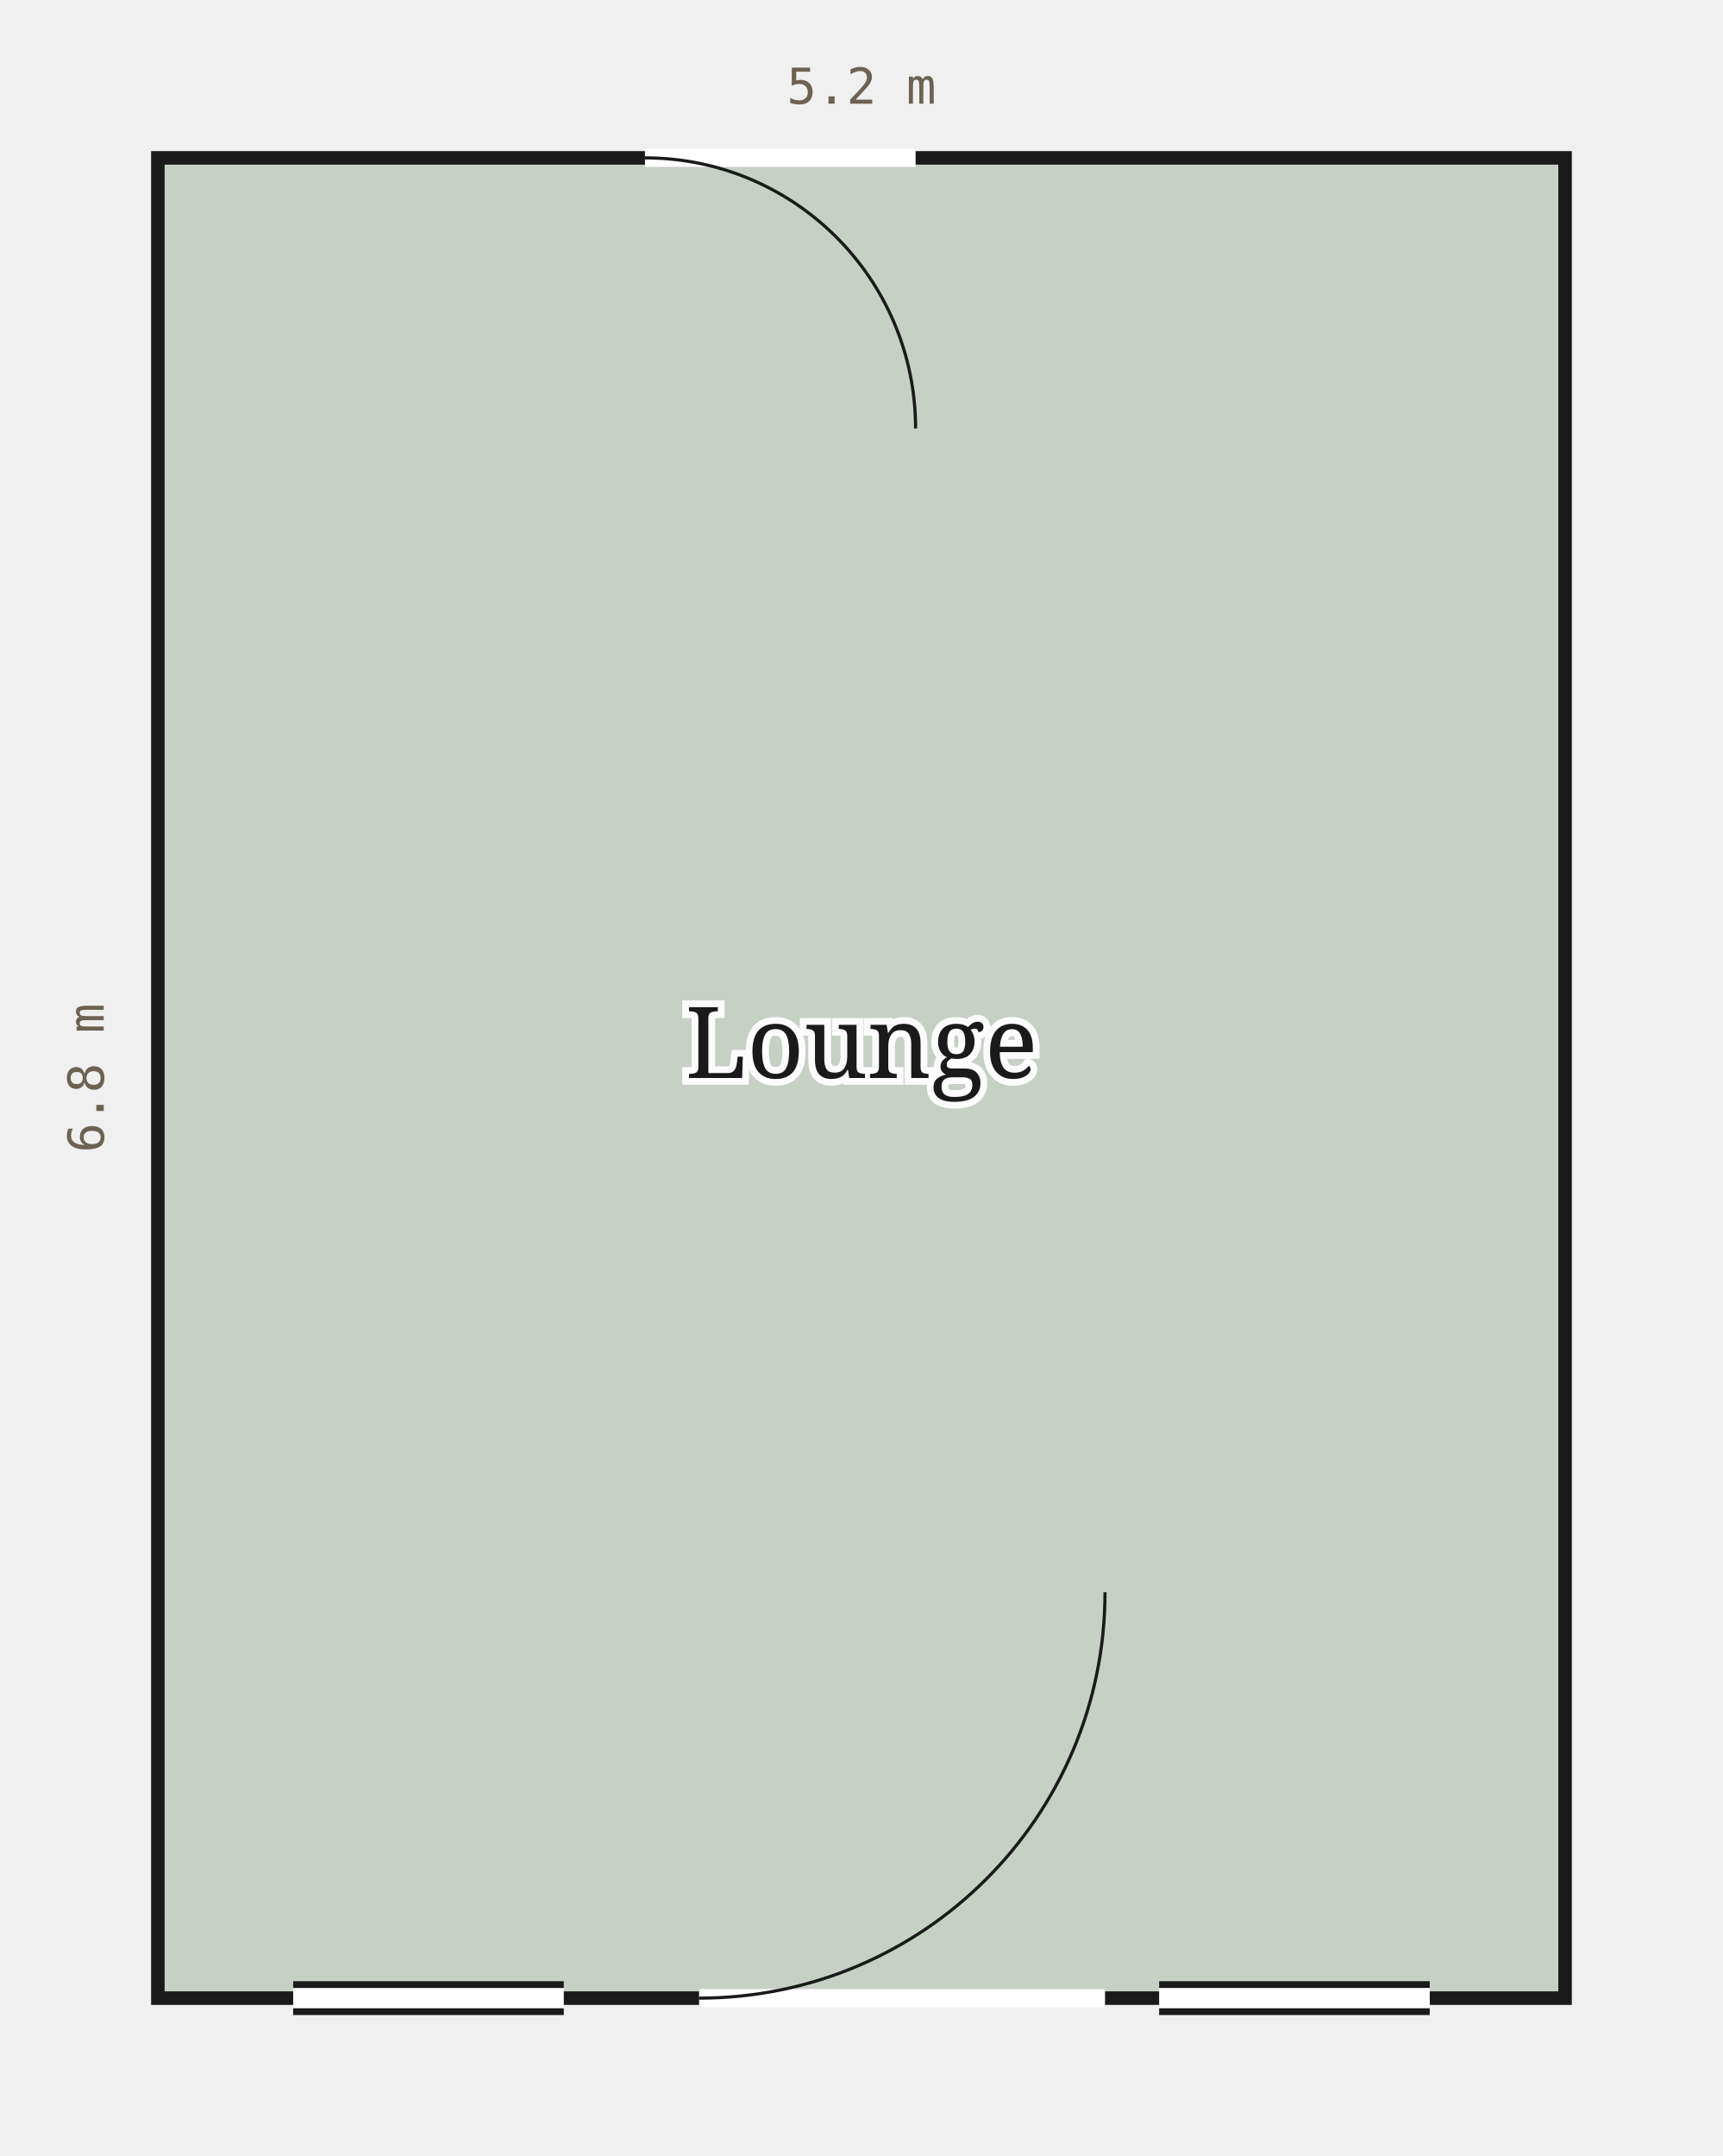
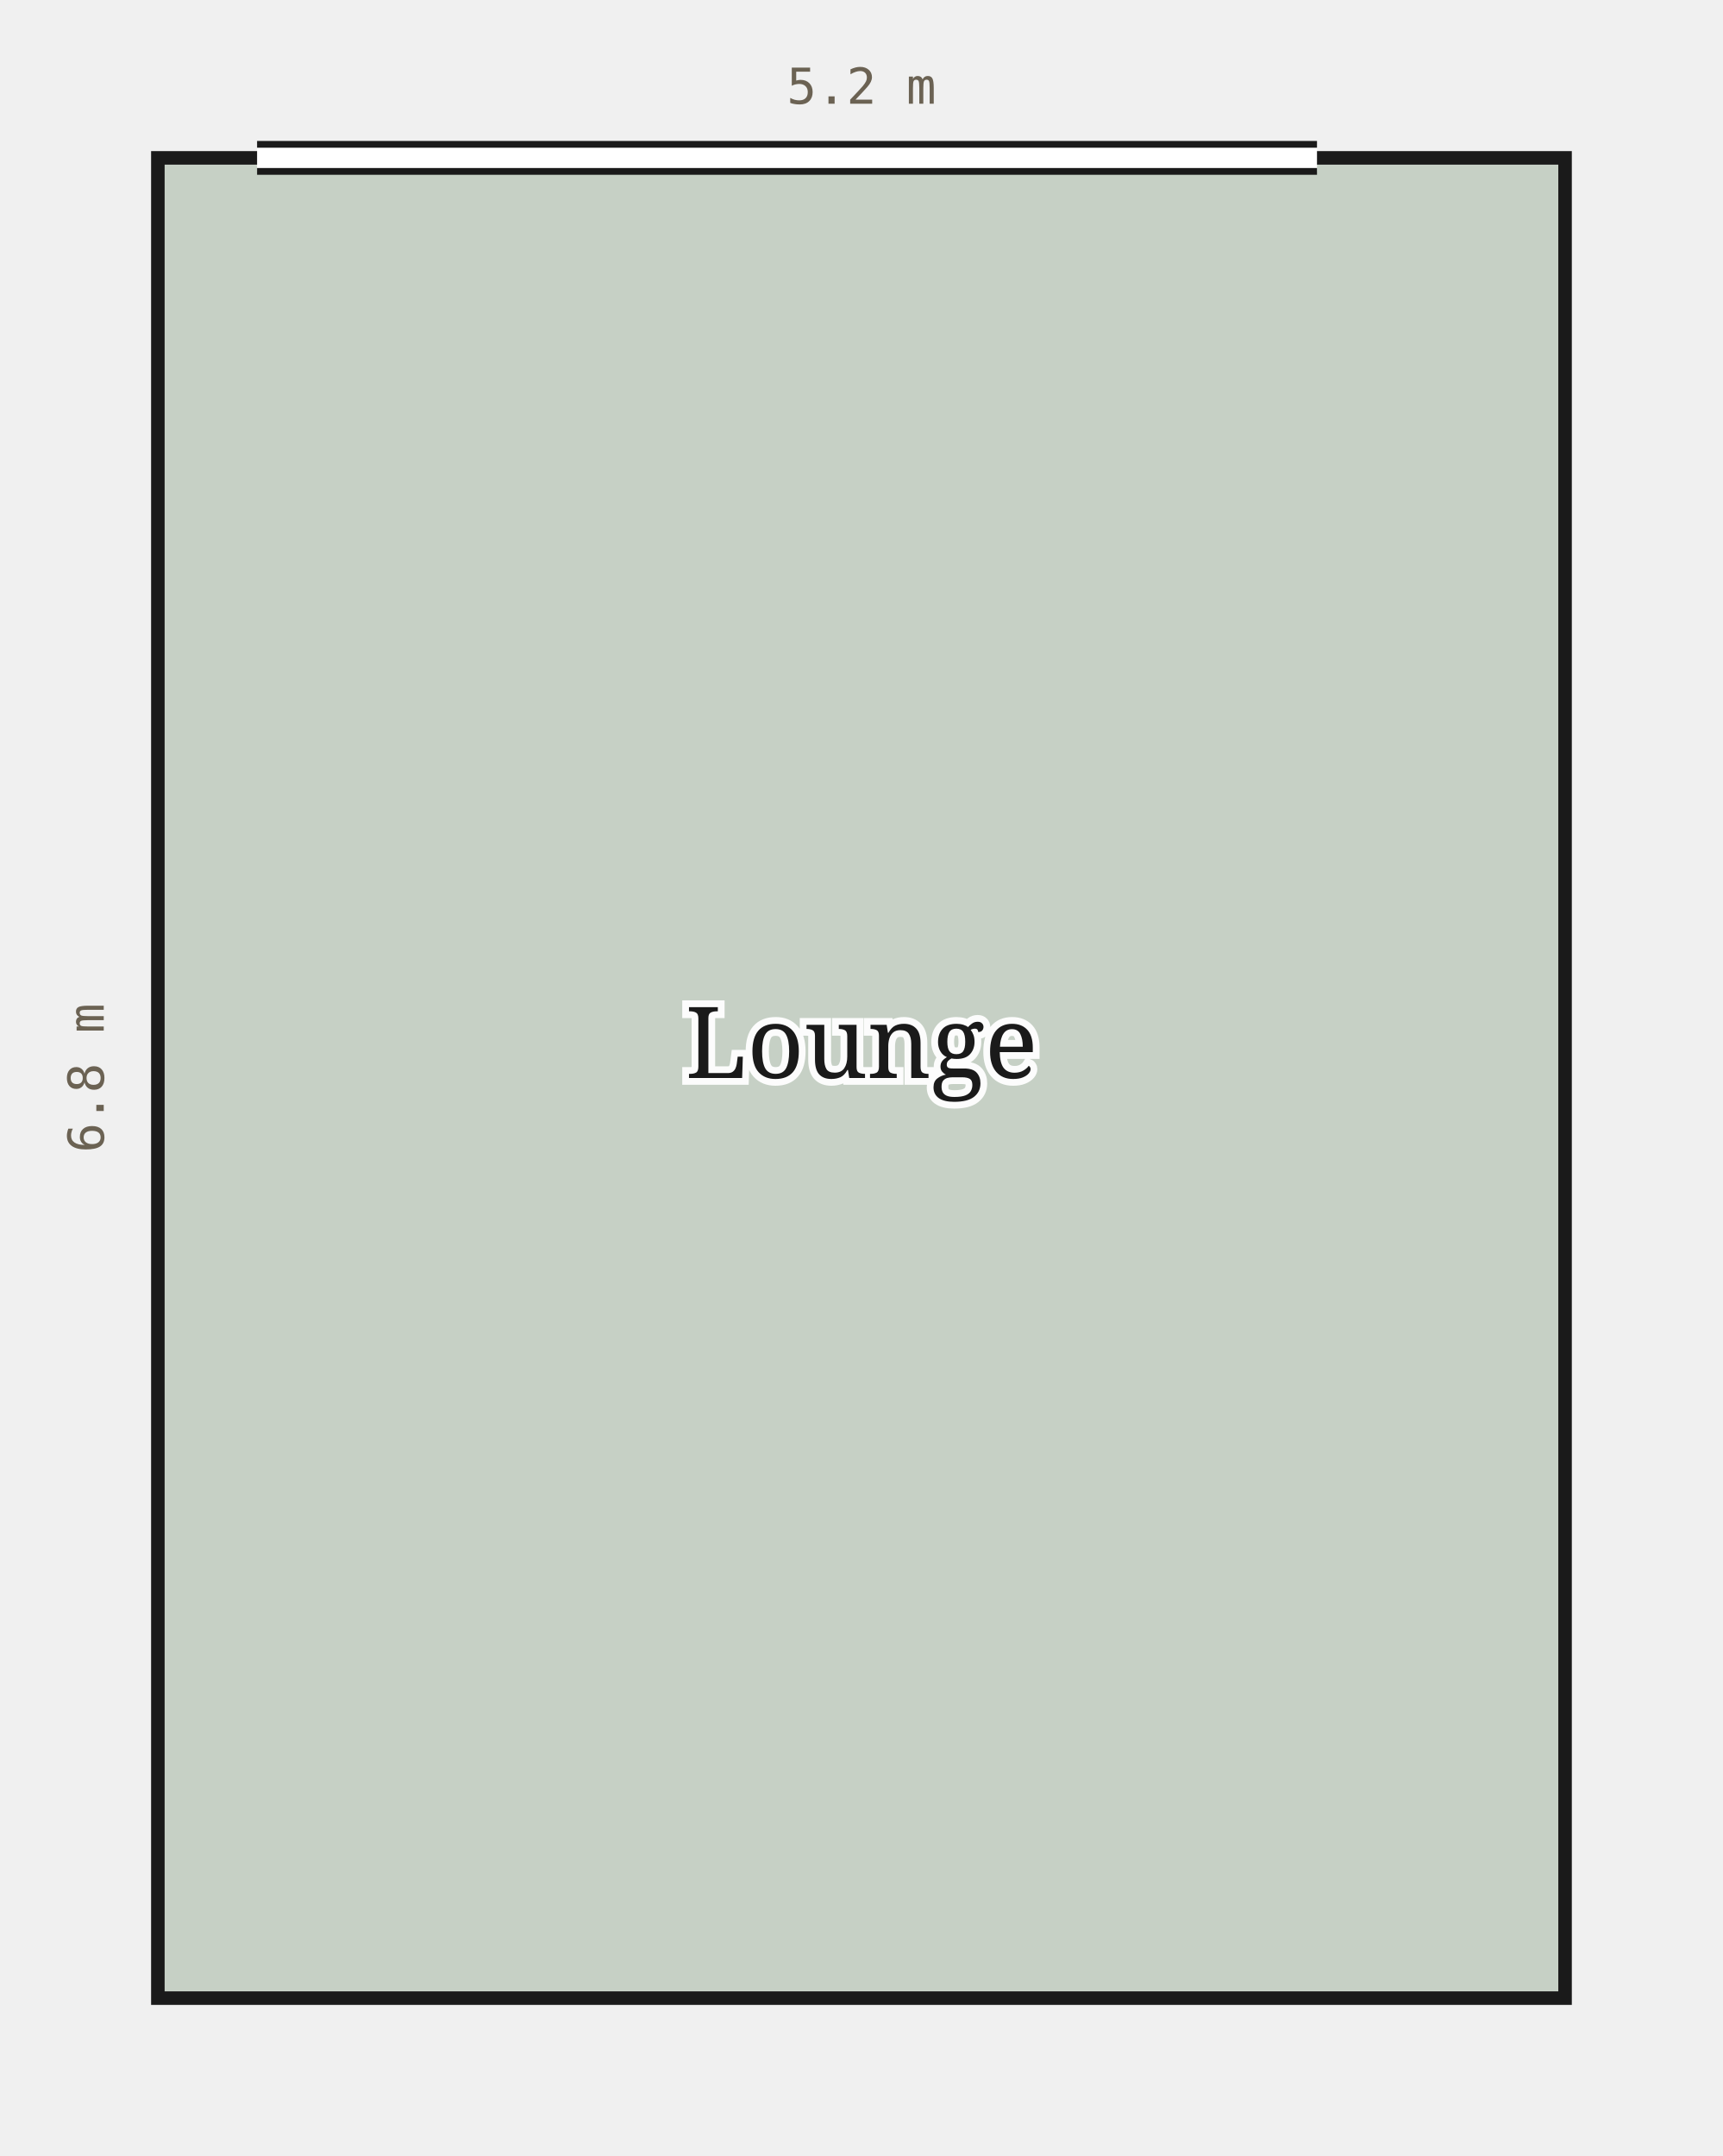
<svg xmlns="http://www.w3.org/2000/svg" class="svg-room" viewBox="0 0 382 478" preserveAspectRatio="xMidYMid meet">
  <g class="walls">
    <rect x="35" y="35" width="312" height="408" fill="#c6d0c5" stroke="#1a1a1a" stroke-width="3" />
  </g>
  <g class="openings">
-     <line x1="143" y1="35" x2="203" y2="35" stroke="#fff" stroke-width="4" />
-     <path d="M143,35 A60,60 0 0,1 203,95" fill="none" stroke="#1a1a1a" stroke-width="0.7" />
-     <line x1="155" y1="443" x2="245" y2="443" stroke="#fff" stroke-width="4" />
-     <path d="M155,443 A90,90 0 0,0 245,353" fill="none" stroke="#1a1a1a" stroke-width="0.7" />
-     <line x1="65" y1="443" x2="125" y2="443" stroke="#fff" stroke-width="6" />
-     <line x1="65" y1="440" x2="125" y2="440" stroke="#1a1a1a" stroke-width="1.5" />
-     <line x1="65" y1="446" x2="125" y2="446" stroke="#1a1a1a" stroke-width="1.5" />
-     <line x1="257" y1="443" x2="317" y2="443" stroke="#fff" stroke-width="6" />
-     <line x1="257" y1="440" x2="317" y2="440" stroke="#1a1a1a" stroke-width="1.5" />
-     <line x1="257" y1="446" x2="317" y2="446" stroke="#1a1a1a" stroke-width="1.5" />
+     <line x1="57" y1="35" x2="292" y2="35" stroke="#fff" stroke-width="6" />
+     <line x1="57" y1="32" x2="292" y2="32" stroke="#1a1a1a" stroke-width="1.5" />
+     <line x1="57" y1="38" x2="292" y2="38" stroke="#1a1a1a" stroke-width="1.5" />
  </g>
  <g class="dims" font-family="JetBrains Mono,monospace" font-size="11" fill="#6b6253">
    <text x="191" y="23" text-anchor="middle">5.2 m</text>
    <text x="23" y="239" text-anchor="middle" transform="rotate(-90 23 239)">6.8 m</text>
  </g>
  <g class="labels">
    <text x="191" y="239" text-anchor="middle" font-family="Cormorant Garamond,serif" font-size="22" fill="#1a1a1a" font-weight="500" style="paint-order:stroke;stroke:#fffffff0;stroke-width:3">Lounge</text>
  </g>
  <g class="furniture" />
</svg>
